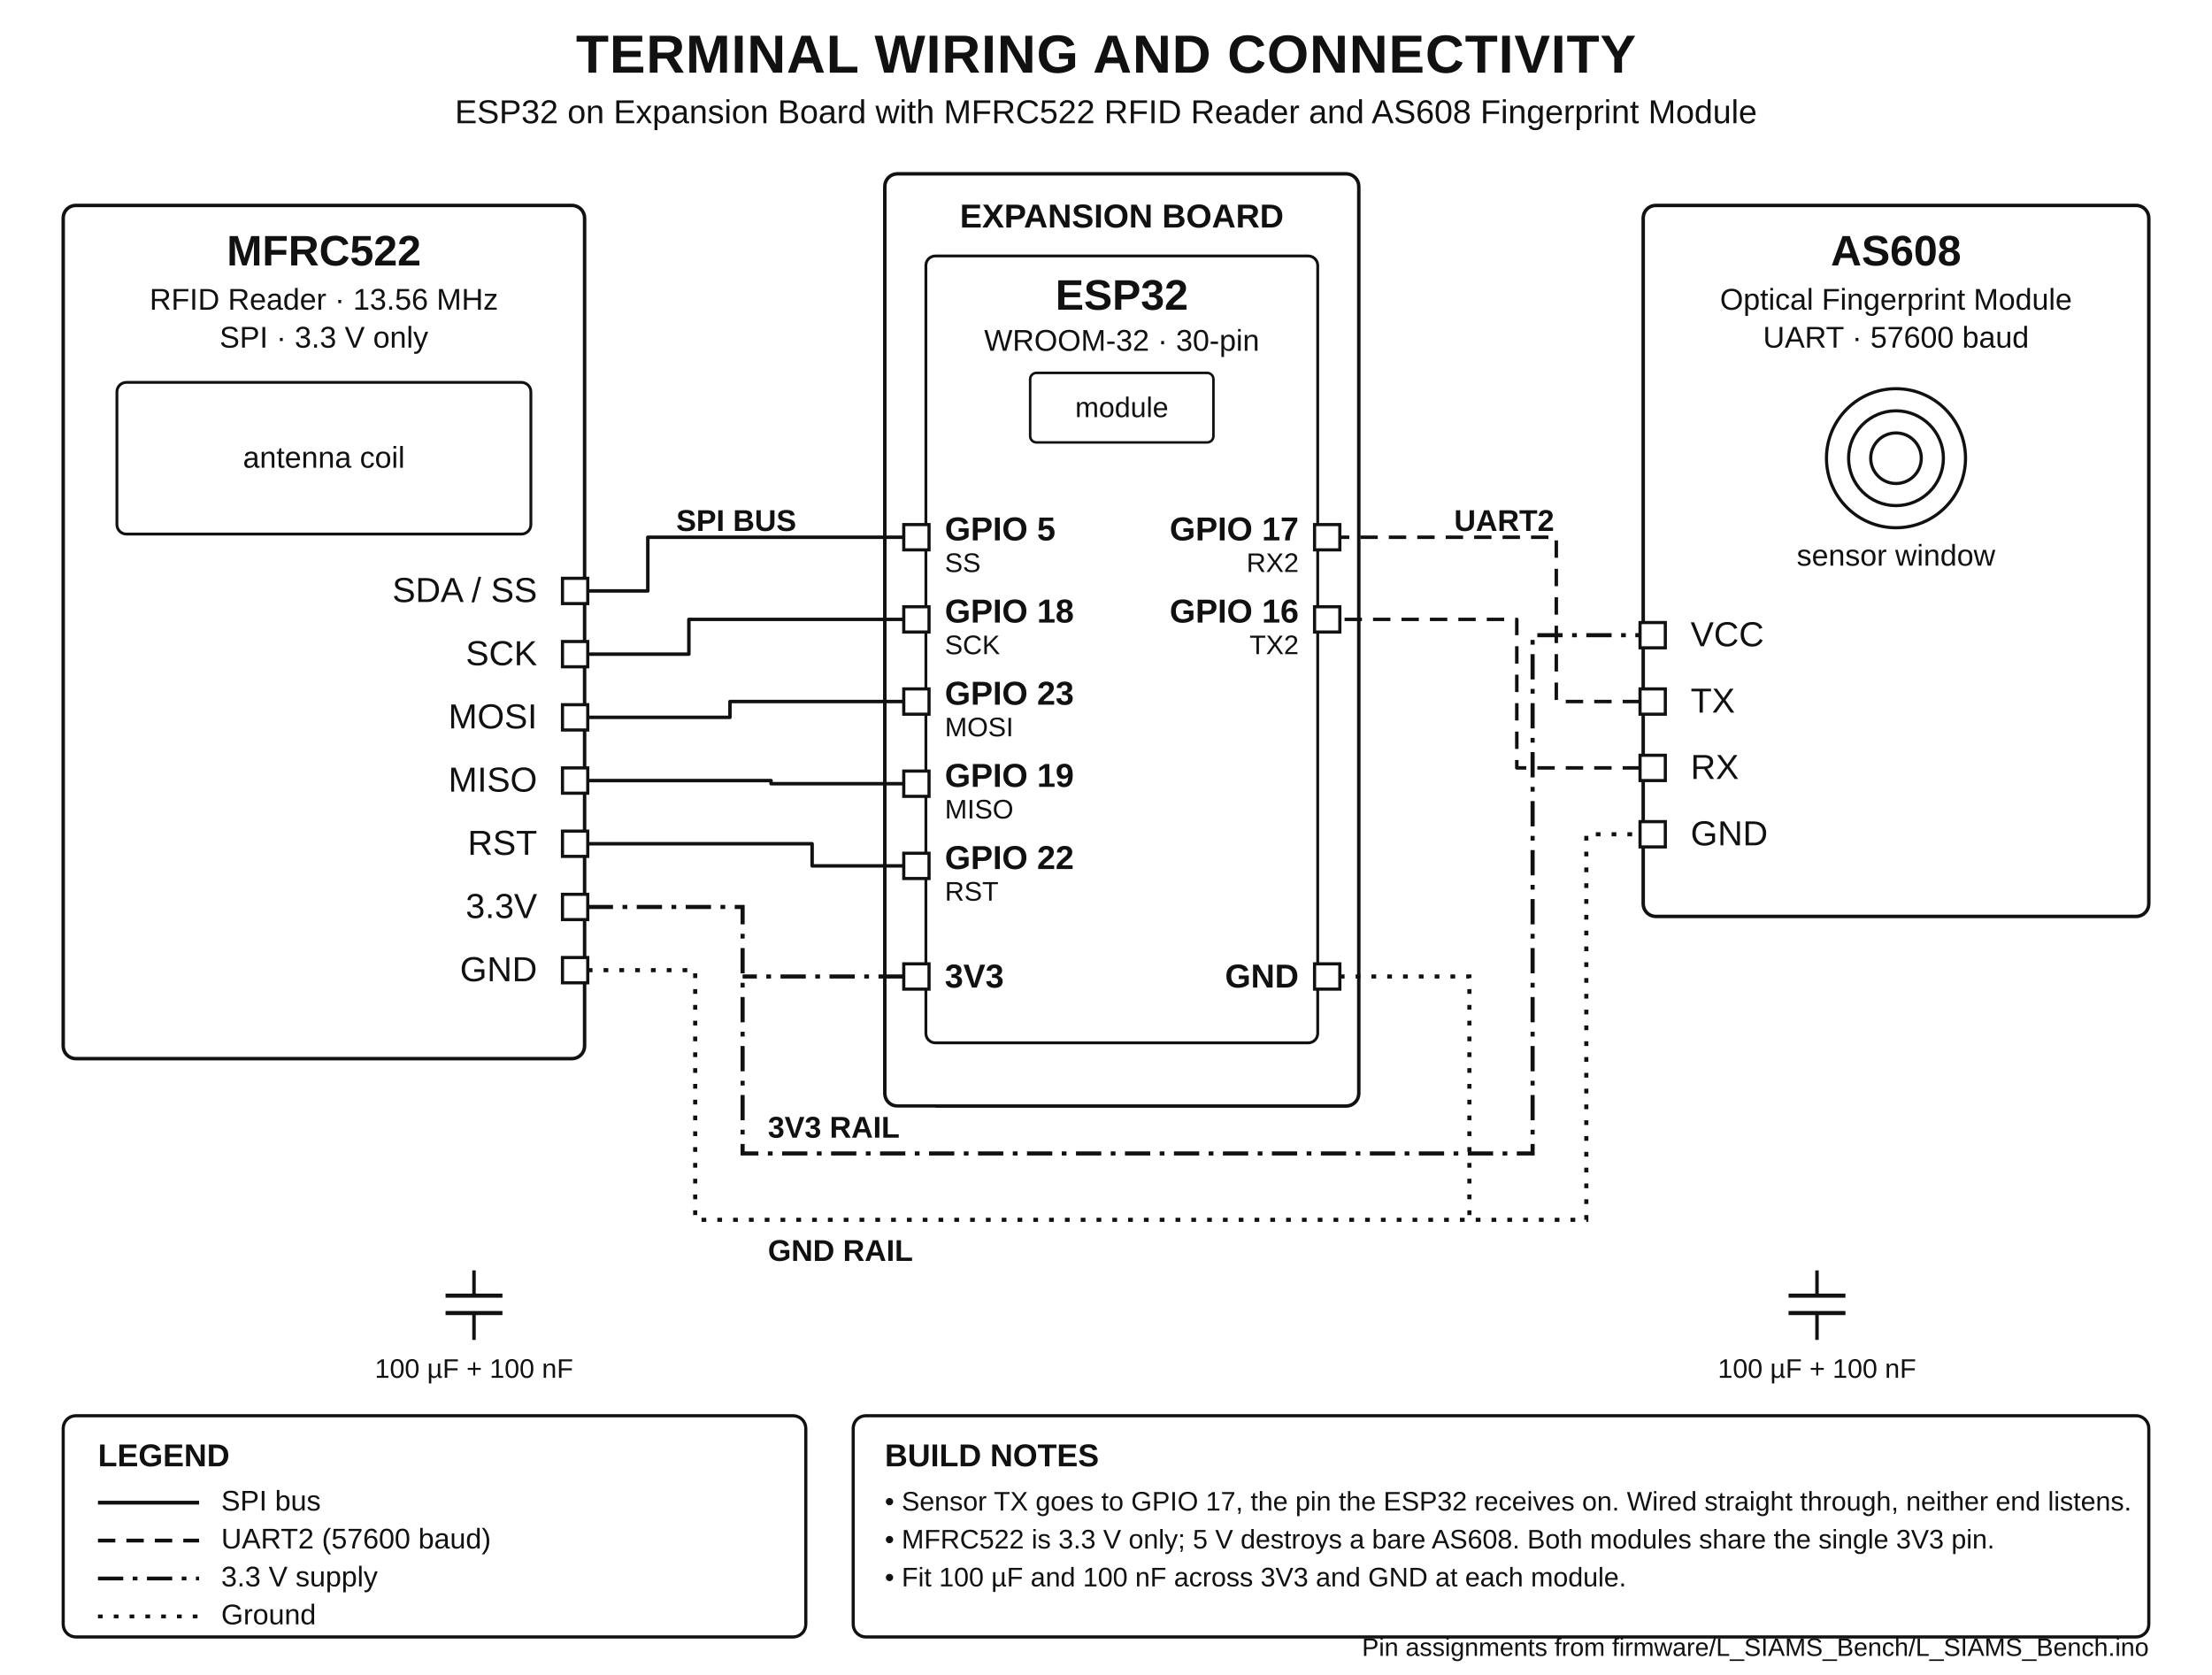
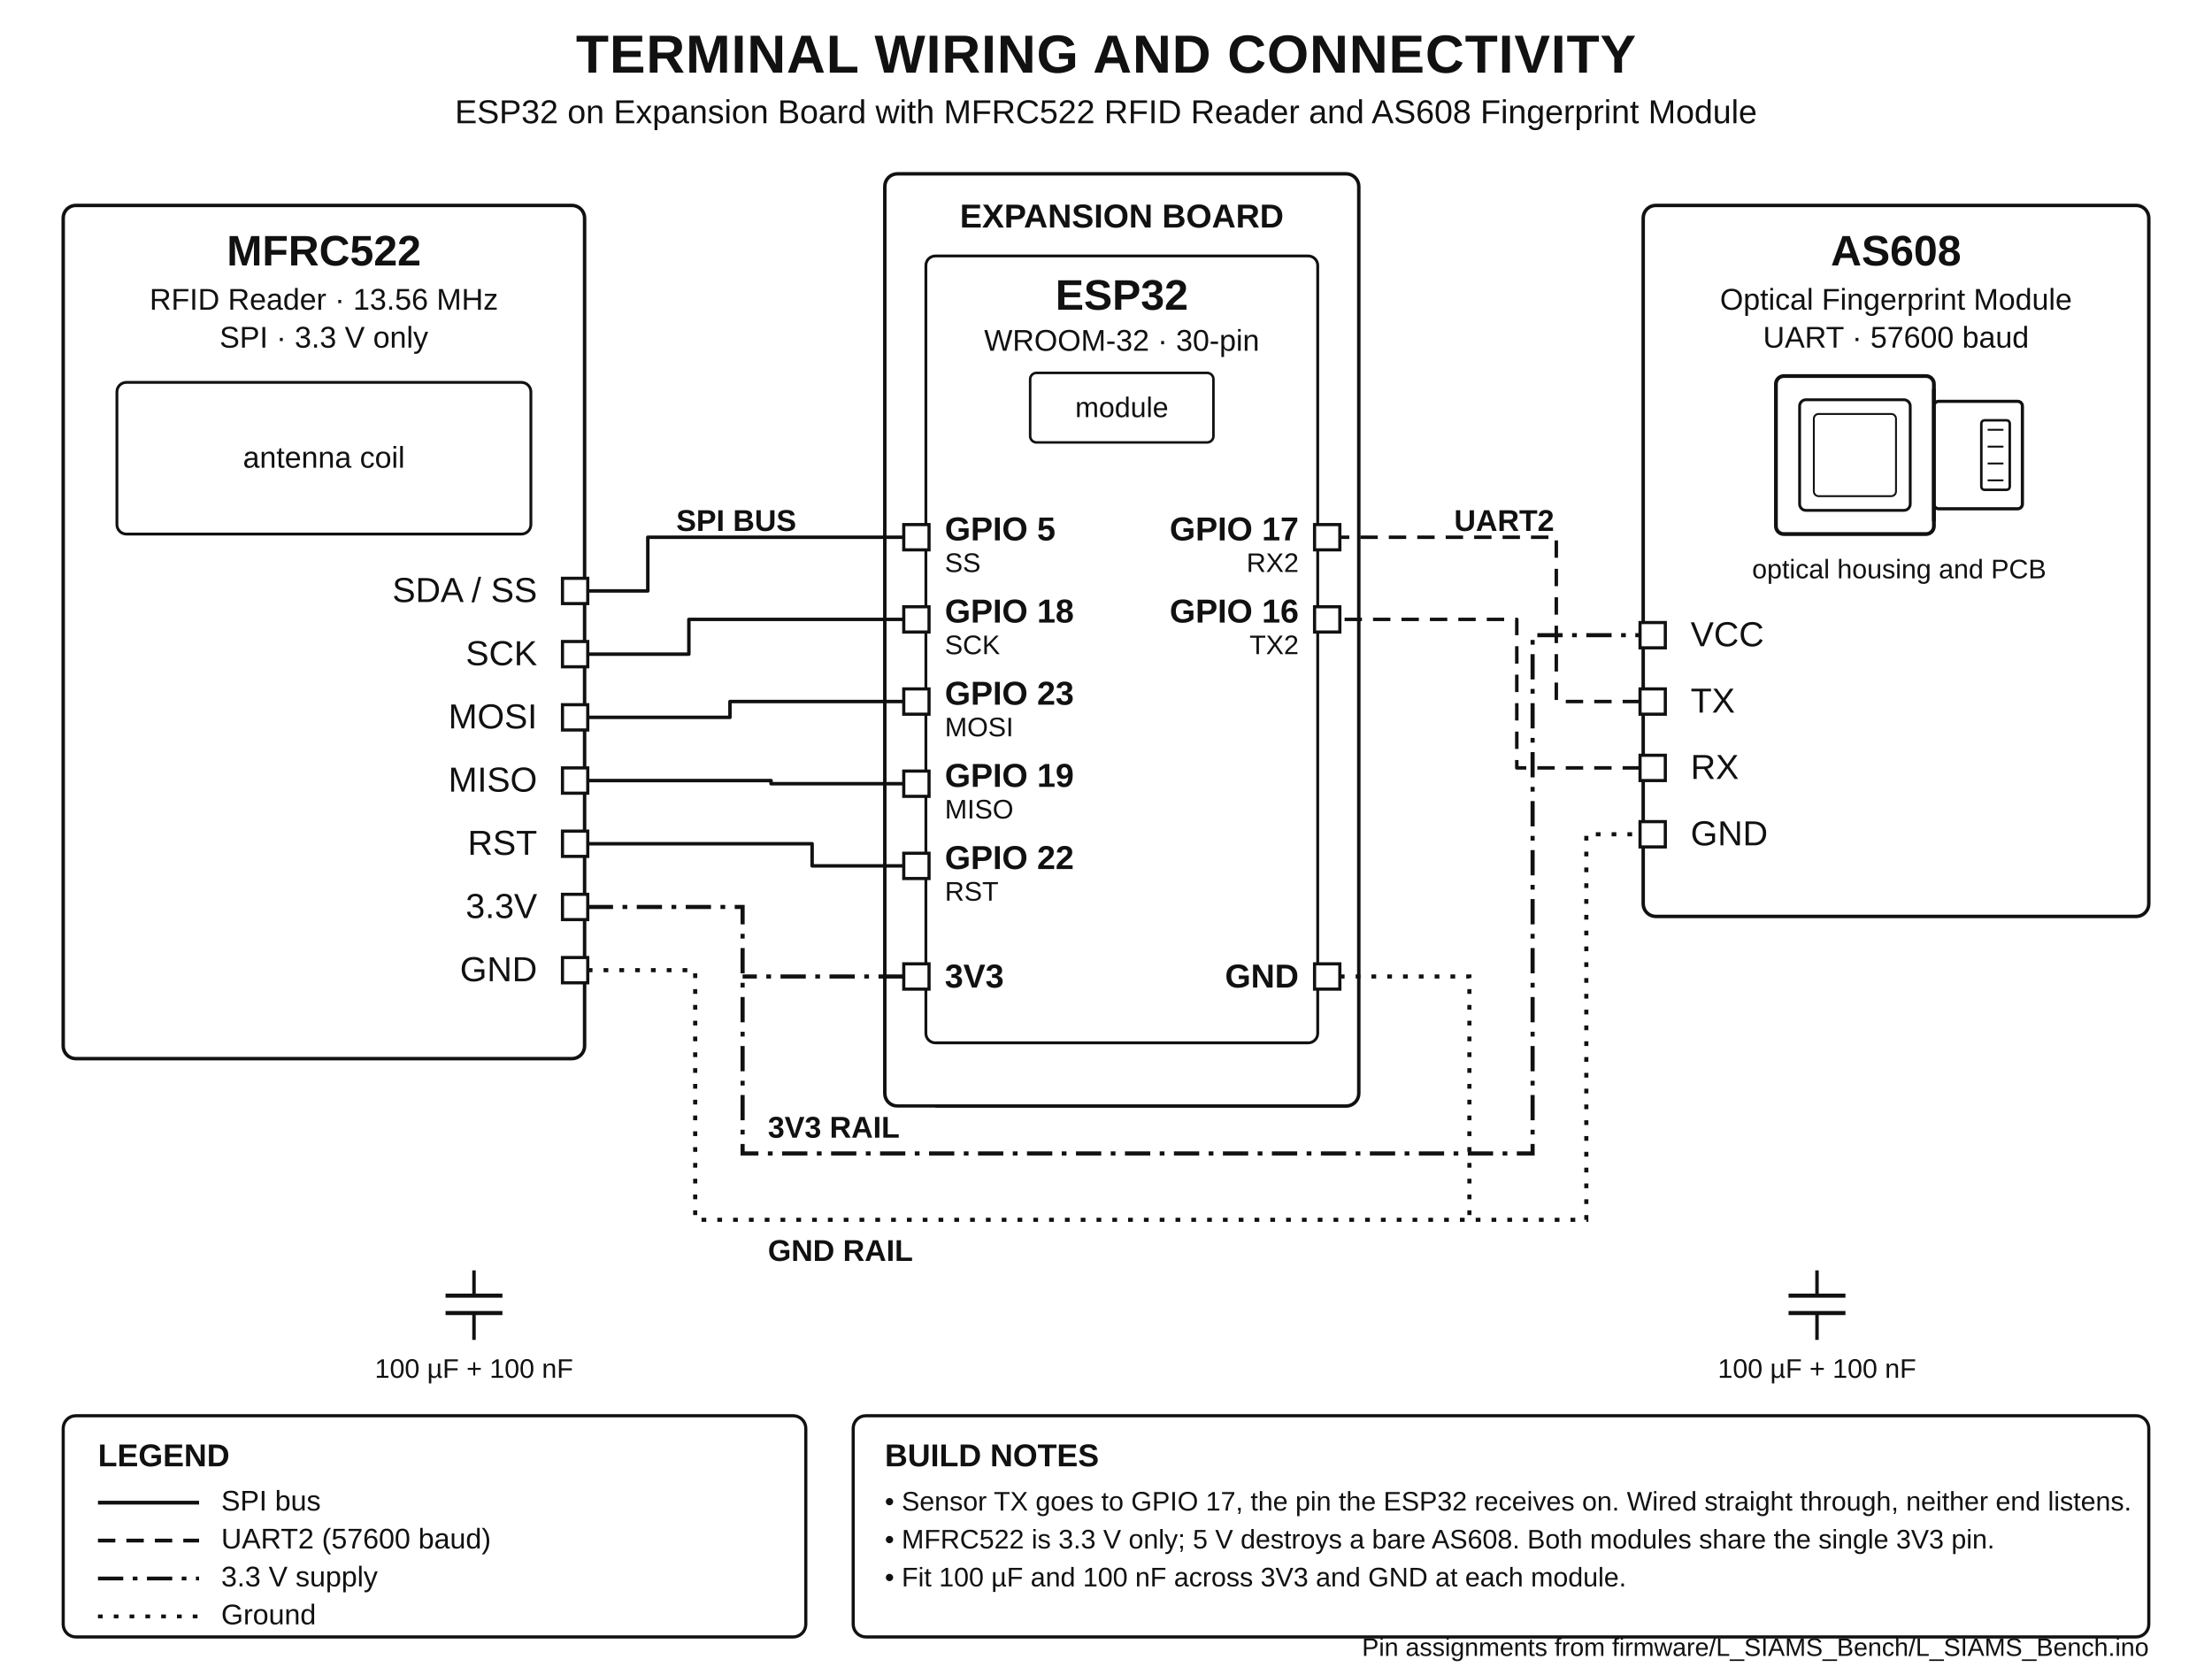
<svg xmlns="http://www.w3.org/2000/svg" width="1400" height="1060" viewBox="0 0 1400 1060" font-family="Arial, Helvetica, sans-serif" fill="#111111">
  <rect width="1400" height="1060" fill="#FFFFFF" />
  <text x="700.0" y="46" text-anchor="middle" font-size="34" font-weight="bold" letter-spacing="0.5">TERMINAL WIRING AND CONNECTIVITY</text>
  <text x="700.0" y="78" text-anchor="middle" font-size="21">ESP32 on Expansion Board with MFRC522 RFID Reader and AS608 Fingerprint Module</text>
  <rect x="40" y="130" width="330" height="540" rx="8" fill="#FFFFFF" stroke="#111111" stroke-width="2.2" />
  <text x="205.0" y="168" text-anchor="middle" font-size="27" font-weight="bold">MFRC522</text>
  <text x="205.0" y="196" text-anchor="middle" font-size="19">RFID Reader · 13.56 MHz</text>
  <text x="205.0" y="220" text-anchor="middle" font-size="19">SPI · 3.3 V only</text>
  <rect x="74" y="242" width="262" height="96" rx="6" fill="#FFFFFF" stroke="#111111" stroke-width="1.8" />
  <text x="205.0" y="296" text-anchor="middle" font-size="19">antenna coil</text>
  <text x="340" y="381" text-anchor="end" font-size="22">SDA / SS</text>
  <rect x="356" y="366" width="16" height="16" fill="#FFFFFF" stroke="#111111" stroke-width="2" />
  <text x="340" y="421" text-anchor="end" font-size="22">SCK</text>
  <rect x="356" y="406" width="16" height="16" fill="#FFFFFF" stroke="#111111" stroke-width="2" />
  <text x="340" y="461" text-anchor="end" font-size="22">MOSI</text>
  <rect x="356" y="446" width="16" height="16" fill="#FFFFFF" stroke="#111111" stroke-width="2" />
  <text x="340" y="501" text-anchor="end" font-size="22">MISO</text>
  <rect x="356" y="486" width="16" height="16" fill="#FFFFFF" stroke="#111111" stroke-width="2" />
  <text x="340" y="541" text-anchor="end" font-size="22">RST</text>
  <rect x="356" y="526" width="16" height="16" fill="#FFFFFF" stroke="#111111" stroke-width="2" />
  <text x="340" y="581" text-anchor="end" font-size="22">3.3V</text>
  <rect x="356" y="566" width="16" height="16" fill="#FFFFFF" stroke="#111111" stroke-width="2" />
  <text x="340" y="621" text-anchor="end" font-size="22">GND</text>
  <rect x="356" y="606" width="16" height="16" fill="#FFFFFF" stroke="#111111" stroke-width="2" />
  <rect x="560" y="110" width="300" height="590" rx="8" fill="#FFFFFF" stroke="#111111" stroke-width="2.2" />
  <text x="710.0" y="144" text-anchor="middle" font-size="21" font-weight="bold">EXPANSION BOARD</text>
  <rect x="586" y="162" width="248" height="498" rx="6" fill="#FFFFFF" stroke="#111111" stroke-width="1.8" />
  <text x="710.0" y="196" text-anchor="middle" font-size="27" font-weight="bold">ESP32</text>
  <text x="710.0" y="222" text-anchor="middle" font-size="19">WROOM-32 · 30-pin</text>
  <rect x="652.0" y="236" width="116" height="44" rx="4" fill="#FFFFFF" stroke="#111111" stroke-width="1.6" />
  <text x="710.0" y="264" text-anchor="middle" font-size="18">module</text>
  <rect x="572" y="332" width="16" height="16" fill="#FFFFFF" stroke="#111111" stroke-width="2" />
  <text x="598" y="342" text-anchor="start" font-size="21" font-weight="bold">GPIO 5</text>
  <text x="598" y="362" text-anchor="start" font-size="17">SS</text>
  <rect x="572" y="384" width="16" height="16" fill="#FFFFFF" stroke="#111111" stroke-width="2" />
  <text x="598" y="394" text-anchor="start" font-size="21" font-weight="bold">GPIO 18</text>
  <text x="598" y="414" text-anchor="start" font-size="17">SCK</text>
  <rect x="572" y="436" width="16" height="16" fill="#FFFFFF" stroke="#111111" stroke-width="2" />
  <text x="598" y="446" text-anchor="start" font-size="21" font-weight="bold">GPIO 23</text>
  <text x="598" y="466" text-anchor="start" font-size="17">MOSI</text>
  <rect x="572" y="488" width="16" height="16" fill="#FFFFFF" stroke="#111111" stroke-width="2" />
  <text x="598" y="498" text-anchor="start" font-size="21" font-weight="bold">GPIO 19</text>
  <text x="598" y="518" text-anchor="start" font-size="17">MISO</text>
  <rect x="572" y="540" width="16" height="16" fill="#FFFFFF" stroke="#111111" stroke-width="2" />
  <text x="598" y="550" text-anchor="start" font-size="21" font-weight="bold">GPIO 22</text>
  <text x="598" y="570" text-anchor="start" font-size="17">RST</text>
  <rect x="832" y="332" width="16" height="16" fill="#FFFFFF" stroke="#111111" stroke-width="2" />
  <text x="822" y="342" text-anchor="end" font-size="21" font-weight="bold">GPIO 17</text>
  <text x="822" y="362" text-anchor="end" font-size="17">RX2</text>
  <rect x="832" y="384" width="16" height="16" fill="#FFFFFF" stroke="#111111" stroke-width="2" />
  <text x="822" y="394" text-anchor="end" font-size="21" font-weight="bold">GPIO 16</text>
  <text x="822" y="414" text-anchor="end" font-size="17">TX2</text>
  <rect x="572" y="610" width="16" height="16" fill="#FFFFFF" stroke="#111111" stroke-width="2" />
  <text x="598" y="625" text-anchor="start" font-size="21" font-weight="bold">3V3</text>
  <rect x="832" y="610" width="16" height="16" fill="#FFFFFF" stroke="#111111" stroke-width="2" />
  <text x="822" y="625" text-anchor="end" font-size="21" font-weight="bold">GND</text>
  <rect x="1040" y="130" width="320" height="450" rx="8" fill="#FFFFFF" stroke="#111111" stroke-width="2.2" />
  <text x="1200.0" y="168" text-anchor="middle" font-size="27" font-weight="bold">AS608</text>
  <text x="1200.0" y="196" text-anchor="middle" font-size="19">Optical Fingerprint Module</text>
  <text x="1200.0" y="220" text-anchor="middle" font-size="19">UART · 57600 baud</text>
-   <circle cx="1200.0" cy="290" r="44" fill="none" stroke="#111111" stroke-width="2" />
-   <circle cx="1200.0" cy="290" r="30" fill="none" stroke="#111111" stroke-width="2" />
-   <circle cx="1200.0" cy="290" r="16" fill="none" stroke="#111111" stroke-width="2" />
-   <text x="1200.0" y="358" text-anchor="middle" font-size="19">sensor window</text>
+   <rect x="1124.0" y="238" width="100" height="100" rx="5" fill="#FFFFFF" stroke="#111111" stroke-width="2.4" />
+   <rect x="1139.0" y="253" width="70" height="70" rx="4" fill="#FFFFFF" stroke="#111111" stroke-width="1.8" />
+   <rect x="1148.0" y="262" width="52" height="52" rx="3" fill="#FFFFFF" stroke="#111111" stroke-width="1.2" />
+   <rect x="1224.0" y="254" width="56" height="68" rx="3" fill="#FFFFFF" stroke="#111111" stroke-width="2" />
+   <rect x="1254.0" y="266" width="18" height="44" rx="2" fill="#FFFFFF" stroke="#111111" stroke-width="1.6" />
+   <line x1="1258.0" y1="272.0" x2="1268.0" y2="272.0" stroke="#111111" stroke-width="1.2" />
+   <line x1="1258.0" y1="282.667" x2="1268.0" y2="282.667" stroke="#111111" stroke-width="1.2" />
+   <line x1="1258.0" y1="293.333" x2="1268.0" y2="293.333" stroke="#111111" stroke-width="1.2" />
+   <line x1="1258.0" y1="304.0" x2="1268.0" y2="304.0" stroke="#111111" stroke-width="1.2" />
+   <line x1="1224.0" y1="246" x2="1224.0" y2="330" stroke="#111111" stroke-width="2.4" />
+   <text x="1202.0" y="366" text-anchor="middle" font-size="17">optical housing and PCB</text>
  <rect x="1038" y="394" width="16" height="16" fill="#FFFFFF" stroke="#111111" stroke-width="2" />
  <text x="1070" y="409" text-anchor="start" font-size="22">VCC</text>
  <rect x="1038" y="436" width="16" height="16" fill="#FFFFFF" stroke="#111111" stroke-width="2" />
  <text x="1070" y="451" text-anchor="start" font-size="22">TX</text>
  <rect x="1038" y="478" width="16" height="16" fill="#FFFFFF" stroke="#111111" stroke-width="2" />
  <text x="1070" y="493" text-anchor="start" font-size="22">RX</text>
  <rect x="1038" y="520" width="16" height="16" fill="#FFFFFF" stroke="#111111" stroke-width="2" />
  <text x="1070" y="535" text-anchor="start" font-size="22">GND</text>
  <path d="M 372 374 H 410 V 340 H 572" fill="none" stroke="#111111" stroke-width="2.2" stroke-linejoin="round" />
  <path d="M 372 414 H 436 V 392 H 572" fill="none" stroke="#111111" stroke-width="2.2" stroke-linejoin="round" />
  <path d="M 372 454 H 462 V 444 H 572" fill="none" stroke="#111111" stroke-width="2.2" stroke-linejoin="round" />
  <path d="M 372 494 H 488 V 496 H 572" fill="none" stroke="#111111" stroke-width="2.2" stroke-linejoin="round" />
  <path d="M 372 534 H 514 V 548 H 572" fill="none" stroke="#111111" stroke-width="2.2" stroke-linejoin="round" />
  <path d="M 1038 444 H 985 V 340 H 848" fill="none" stroke="#111111" stroke-width="2.2" stroke-dasharray="11,7" stroke-linejoin="round" />
  <path d="M 1038 486 H 960 V 392 H 848" fill="none" stroke="#111111" stroke-width="2.2" stroke-dasharray="11,7" stroke-linejoin="round" />
  <text x="466" y="336" text-anchor="middle" font-size="19" font-weight="bold">SPI BUS</text>
  <text x="952" y="336" text-anchor="middle" font-size="19" font-weight="bold">UART2</text>
  <path d="M 372 574 H 470 V 730 H 970 V 402 H 1038" fill="none" stroke="#111111" stroke-width="2.6" stroke-dasharray="16,6,3,6" />
  <path d="M 572 618 H 470" fill="none" stroke="#111111" stroke-width="2.6" stroke-dasharray="16,6,3,6" />
  <path d="M 372 614 H 440 V 772 H 1004 V 528 H 1038" fill="none" stroke="#111111" stroke-width="2.6" stroke-dasharray="3,7" />
  <path d="M 848 618 H 930 V 772" fill="none" stroke="#111111" stroke-width="2.6" stroke-dasharray="3,7" />
  <rect x="480" y="701" width="112" height="26" fill="#FFFFFF" />
  <text x="486" y="720" text-anchor="start" font-size="19" font-weight="bold">3V3 RAIL</text>
  <rect x="480" y="779" width="112" height="26" fill="#FFFFFF" />
  <text x="486" y="798" text-anchor="start" font-size="19" font-weight="bold">GND RAIL</text>
  <line x1="300" y1="804" x2="300" y2="820" stroke="#111111" stroke-width="2.2" />
  <line x1="282" y1="820" x2="318" y2="820" stroke="#111111" stroke-width="2.6" />
  <line x1="282" y1="831" x2="318" y2="831" stroke="#111111" stroke-width="2.6" />
  <line x1="300" y1="831" x2="300" y2="848" stroke="#111111" stroke-width="2.2" />
  <text x="300" y="872" text-anchor="middle" font-size="17">100 µF + 100 nF</text>
  <line x1="1150" y1="804" x2="1150" y2="820" stroke="#111111" stroke-width="2.2" />
  <line x1="1132" y1="820" x2="1168" y2="820" stroke="#111111" stroke-width="2.6" />
  <line x1="1132" y1="831" x2="1168" y2="831" stroke="#111111" stroke-width="2.6" />
  <line x1="1150" y1="831" x2="1150" y2="848" stroke="#111111" stroke-width="2.2" />
  <text x="1150" y="872" text-anchor="middle" font-size="17">100 µF + 100 nF</text>
  <rect x="40" y="896" width="470" height="140" rx="8" fill="#FFFFFF" stroke="#111111" stroke-width="2" />
  <text x="62" y="928" text-anchor="start" font-size="20" font-weight="bold">LEGEND</text>
  <line x1="62" y1="951" x2="126" y2="951" stroke="#111111" stroke-width="2.4" />
  <text x="140" y="956" text-anchor="start" font-size="18">SPI bus</text>
  <line x1="62" y1="975" x2="126" y2="975" stroke="#111111" stroke-width="2.4" stroke-dasharray="11,7" />
  <text x="140" y="980" text-anchor="start" font-size="18">UART2 (57600 baud)</text>
  <line x1="62" y1="999" x2="126" y2="999" stroke="#111111" stroke-width="2.4" stroke-dasharray="16,6,3,6" />
  <text x="140" y="1004" text-anchor="start" font-size="18">3.3 V supply</text>
  <line x1="62" y1="1023" x2="126" y2="1023" stroke="#111111" stroke-width="2.4" stroke-dasharray="3,7" />
  <text x="140" y="1028" text-anchor="start" font-size="18">Ground</text>
  <rect x="540" y="896" width="820" height="140" rx="8" fill="#FFFFFF" stroke="#111111" stroke-width="2" />
  <text x="560" y="928" text-anchor="start" font-size="20" font-weight="bold">BUILD NOTES</text>
  <text x="560" y="956" text-anchor="start" font-size="17">• Sensor TX goes to GPIO 17, the pin the ESP32 receives on. Wired straight through, neither end listens.</text>
  <text x="560" y="980" text-anchor="start" font-size="17">• MFRC522 is 3.3 V only; 5 V destroys a bare AS608. Both modules share the single 3V3 pin.</text>
  <text x="560" y="1004" text-anchor="start" font-size="17">• Fit 100 µF and 100 nF across 3V3 and GND at each module.</text>
  <text x="1360" y="1048" text-anchor="end" font-size="16">Pin assignments from firmware/L_SIAMS_Bench/L_SIAMS_Bench.ino</text>
</svg>
